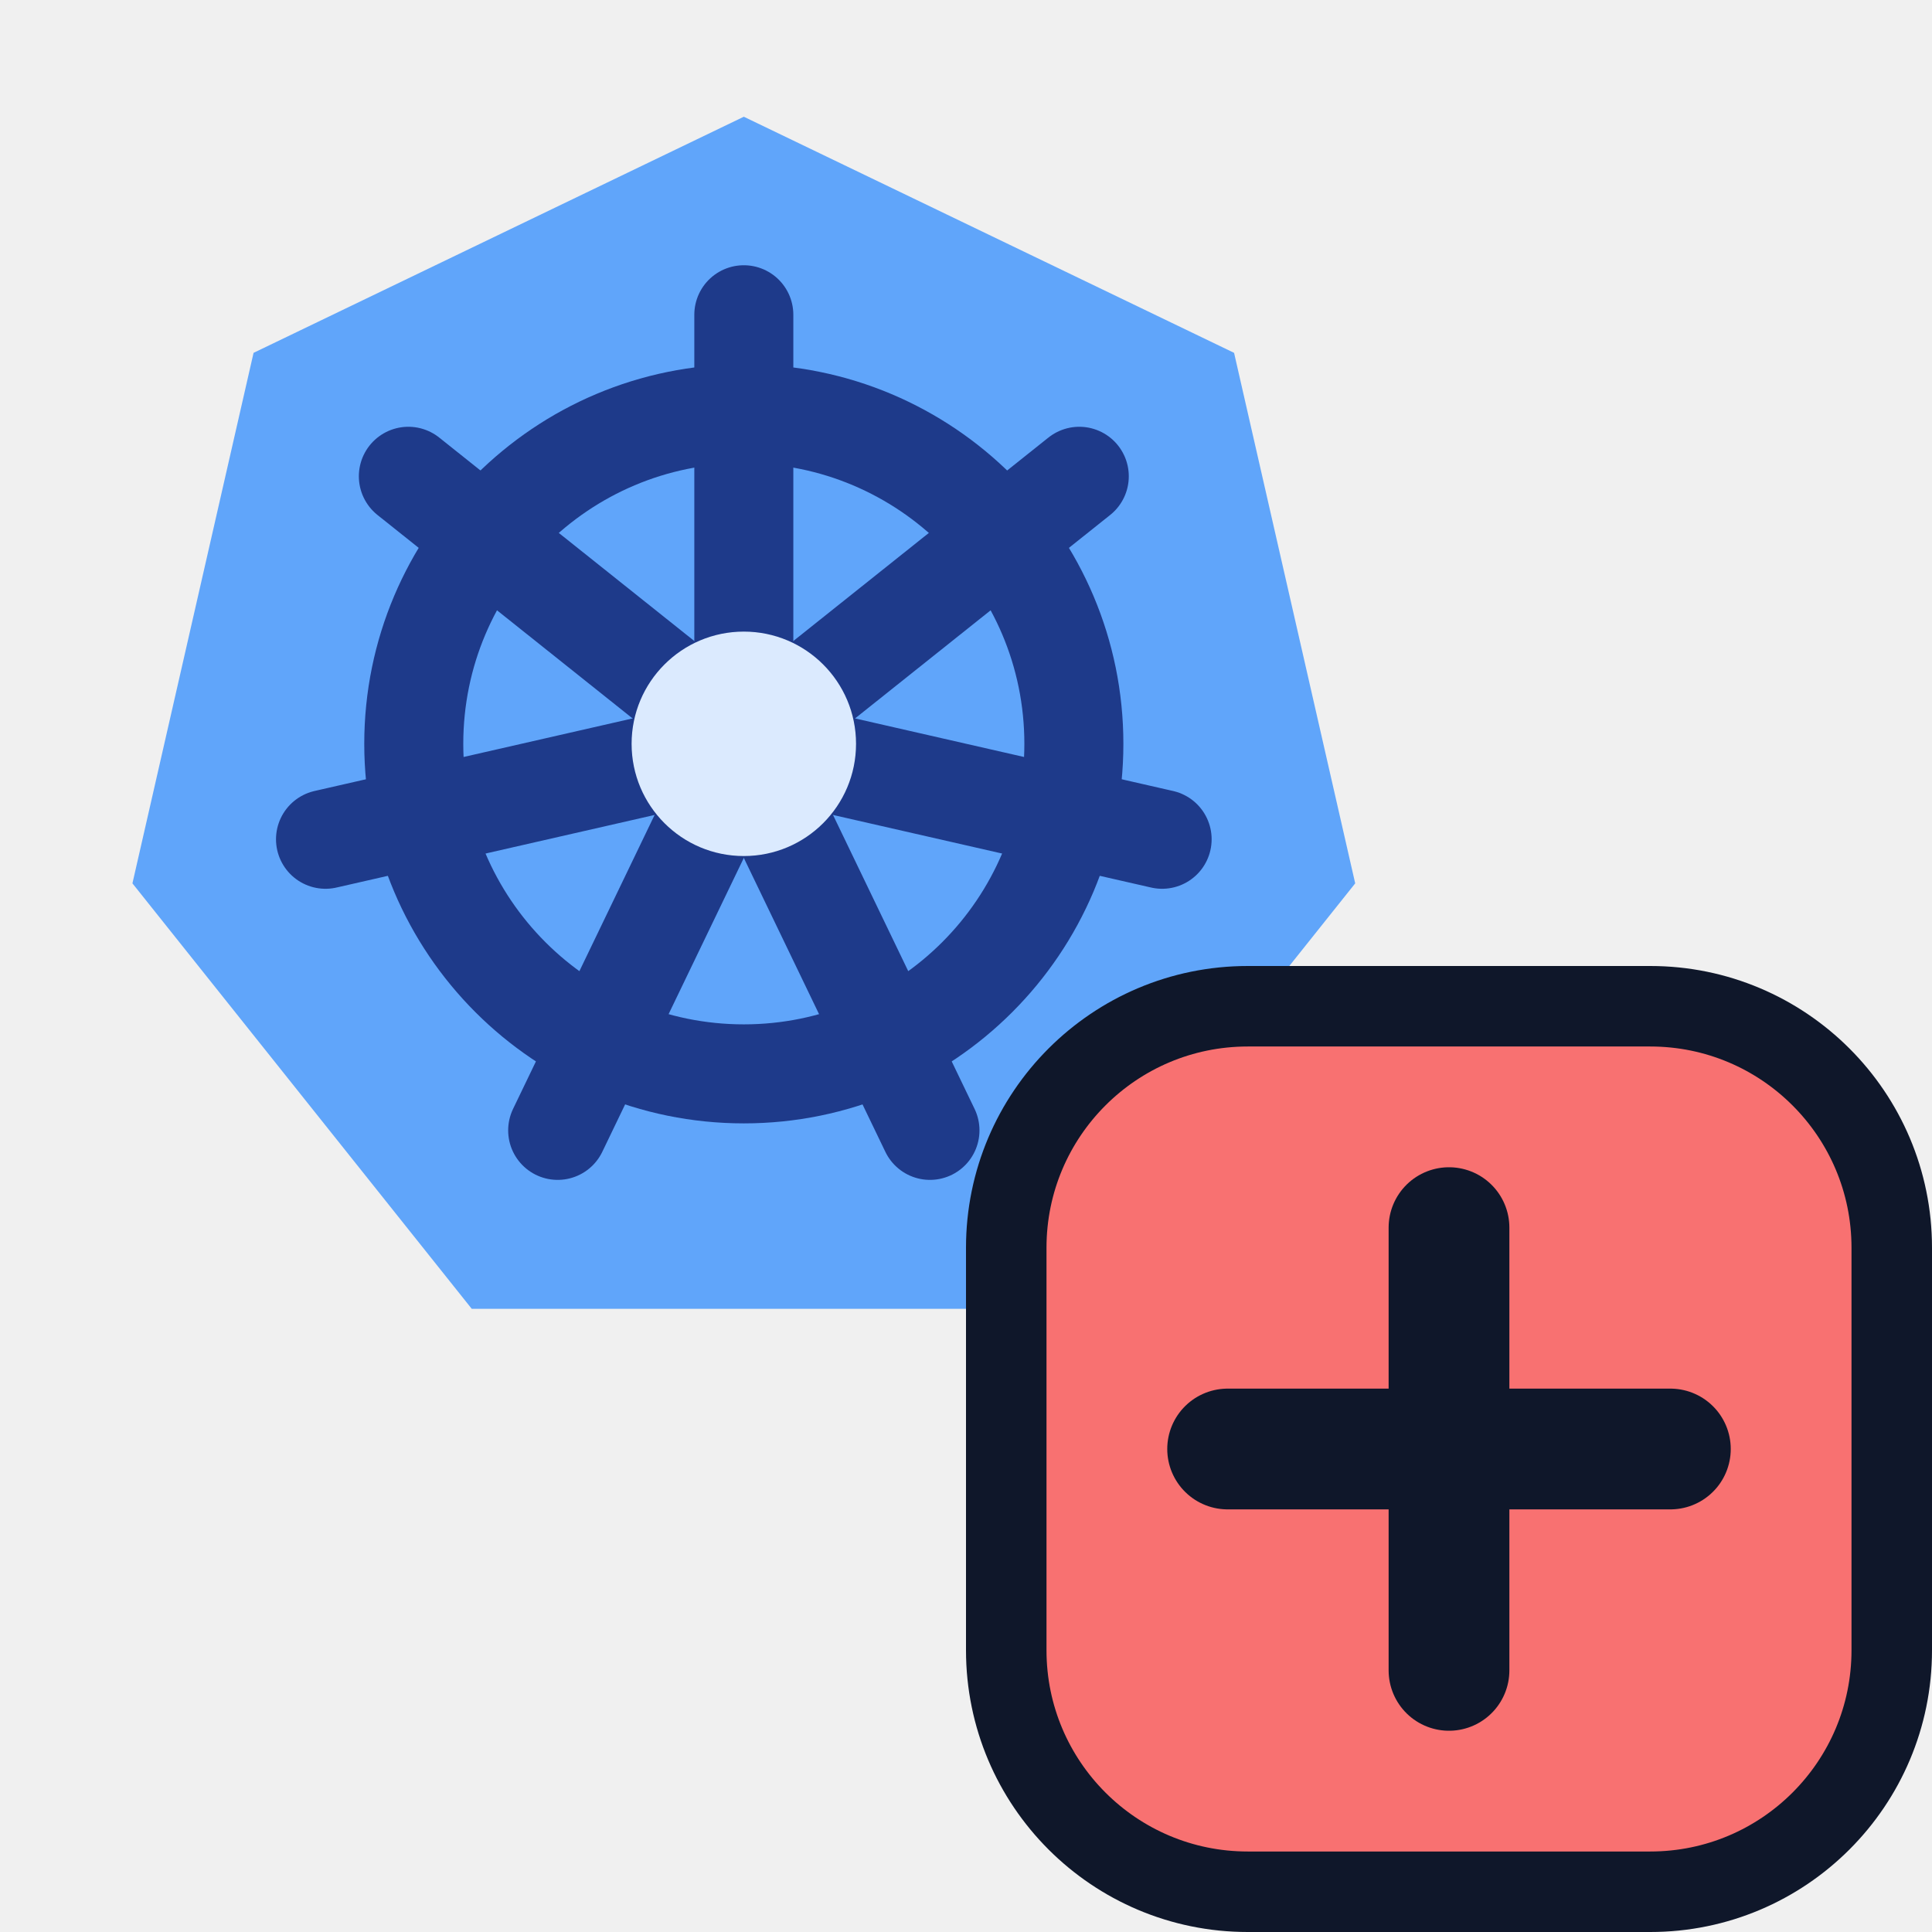
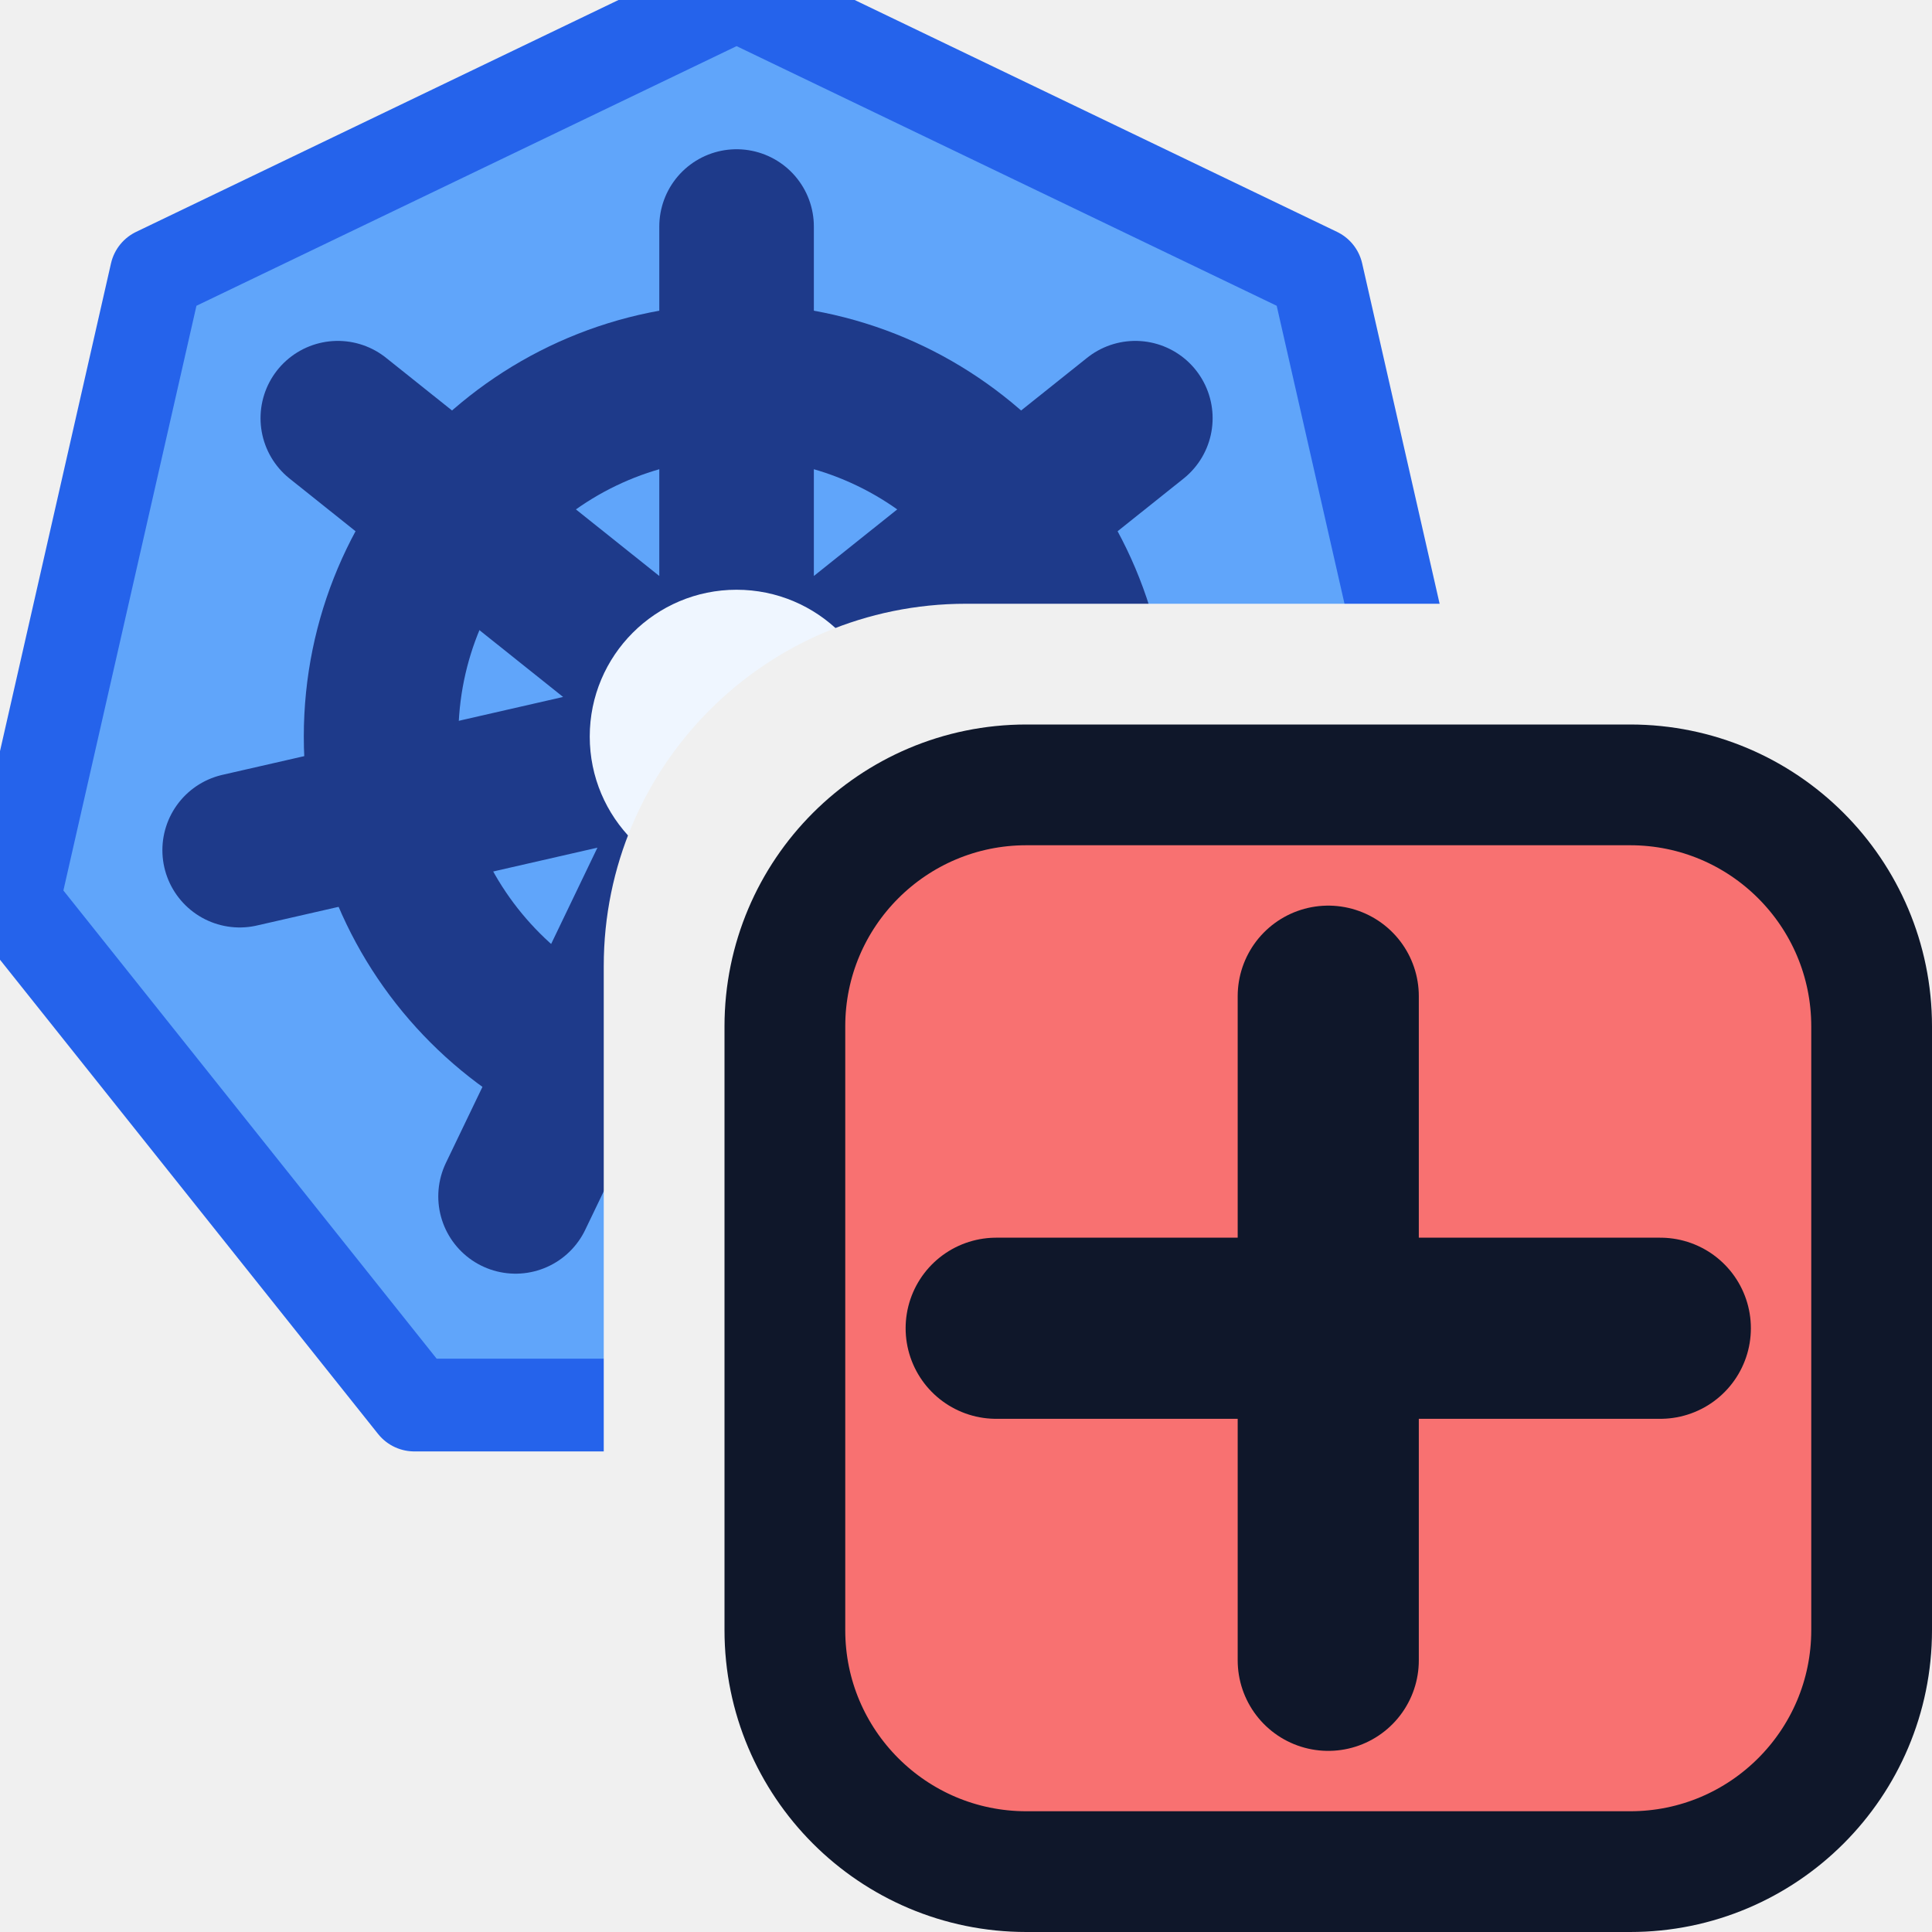
- <svg xmlns="http://www.w3.org/2000/svg" width="16" height="16" viewBox="0 0 24 24" fill="none">
-   <g transform="translate(-0.6 -0.6) scale(0.82)">
-     <path d="M12.000 2.500 L19.427 6.077 L21.262 14.114 L16.122 20.559 L7.878 20.559 L2.738 14.114 L4.573 6.077Z" fill="#60A5FA" />
-     <circle cx="12" cy="12" r="5" stroke="#1E3A8A" stroke-width="1.5" />
-     <path d="M12 12L12.000 5.500" stroke="#1E3A8A" stroke-width="1.5" stroke-linecap="round" stroke-linejoin="round" />
-     <path d="M12 12L17.082 7.947" stroke="#1E3A8A" stroke-width="1.5" stroke-linecap="round" stroke-linejoin="round" />
-     <path d="M12 12L18.337 13.446" stroke="#1E3A8A" stroke-width="1.5" stroke-linecap="round" stroke-linejoin="round" />
-     <path d="M12 12L14.820 17.856" stroke="#1E3A8A" stroke-width="1.5" stroke-linecap="round" stroke-linejoin="round" />
-     <path d="M12 12L9.180 17.856" stroke="#1E3A8A" stroke-width="1.5" stroke-linecap="round" stroke-linejoin="round" />
-     <path d="M12 12L5.663 13.446" stroke="#1E3A8A" stroke-width="1.5" stroke-linecap="round" stroke-linejoin="round" />
-     <path d="M12 12L6.918 7.947" stroke="#1E3A8A" stroke-width="1.5" stroke-linecap="round" stroke-linejoin="round" />
-     <circle cx="12" cy="12" r="1.7" fill="#DBEAFE" />
+ <svg xmlns="http://www.w3.org/2000/svg" width="16" height="16" viewBox="0 0 16 16" fill="none">
+   <defs>
+     <mask id="k8s-badge-cut">
+       <rect width="16" height="16" fill="#fff" />
+       <rect x="5" y="5" width="12" height="12" rx="3" fill="#000" />
+     </mask>
+   </defs>
+   <g mask="url(#k8s-badge-cut)">
+     <g transform="translate(-1.58 -1.58) scale(0.64)">
+       <path d="M12.00 2.40 L19.51 6.01 L21.36 14.14 L16.17 20.65 L7.83 20.65 L2.64 14.14 L4.49 6.01Z" fill="#60A5FA" stroke="#2563EB" stroke-width="1.2" stroke-linejoin="round" />
+       <circle cx="12" cy="12" r="4.6" stroke="#1E3A8A" stroke-width="2" />
+       <path d="M12 12L12.00 5.40M12 12L17.16 7.88M12 12L18.43 13.47M12 12L14.86 17.95M12 12L9.14 17.95M12 12L5.57 13.47M12 12L6.84 7.88" stroke="#1E3A8A" stroke-width="2" stroke-linecap="round" />
+       <circle cx="12" cy="12" r="1.9" fill="#EFF6FF" />
+     </g>
  </g>
-   <rect x="12.5" y="12.5" width="11" height="11" rx="3" fill="#F87171" stroke="#0F172A" stroke-width="1" />
-   <path d="M18 15.25V20.75M15.25 18H20.75" stroke="#0F172A" stroke-width="1.5" stroke-linecap="round" stroke-linejoin="round" />
+   <rect x="6.5" y="6.5" width="9" height="9" rx="2" fill="#F87171" stroke="#0F172A" />
+   <path d="M11 8.25V13.75M8.25 11H13.75" stroke="#0F172A" stroke-width="1.5" stroke-linecap="round" stroke-linejoin="round" />
</svg>
